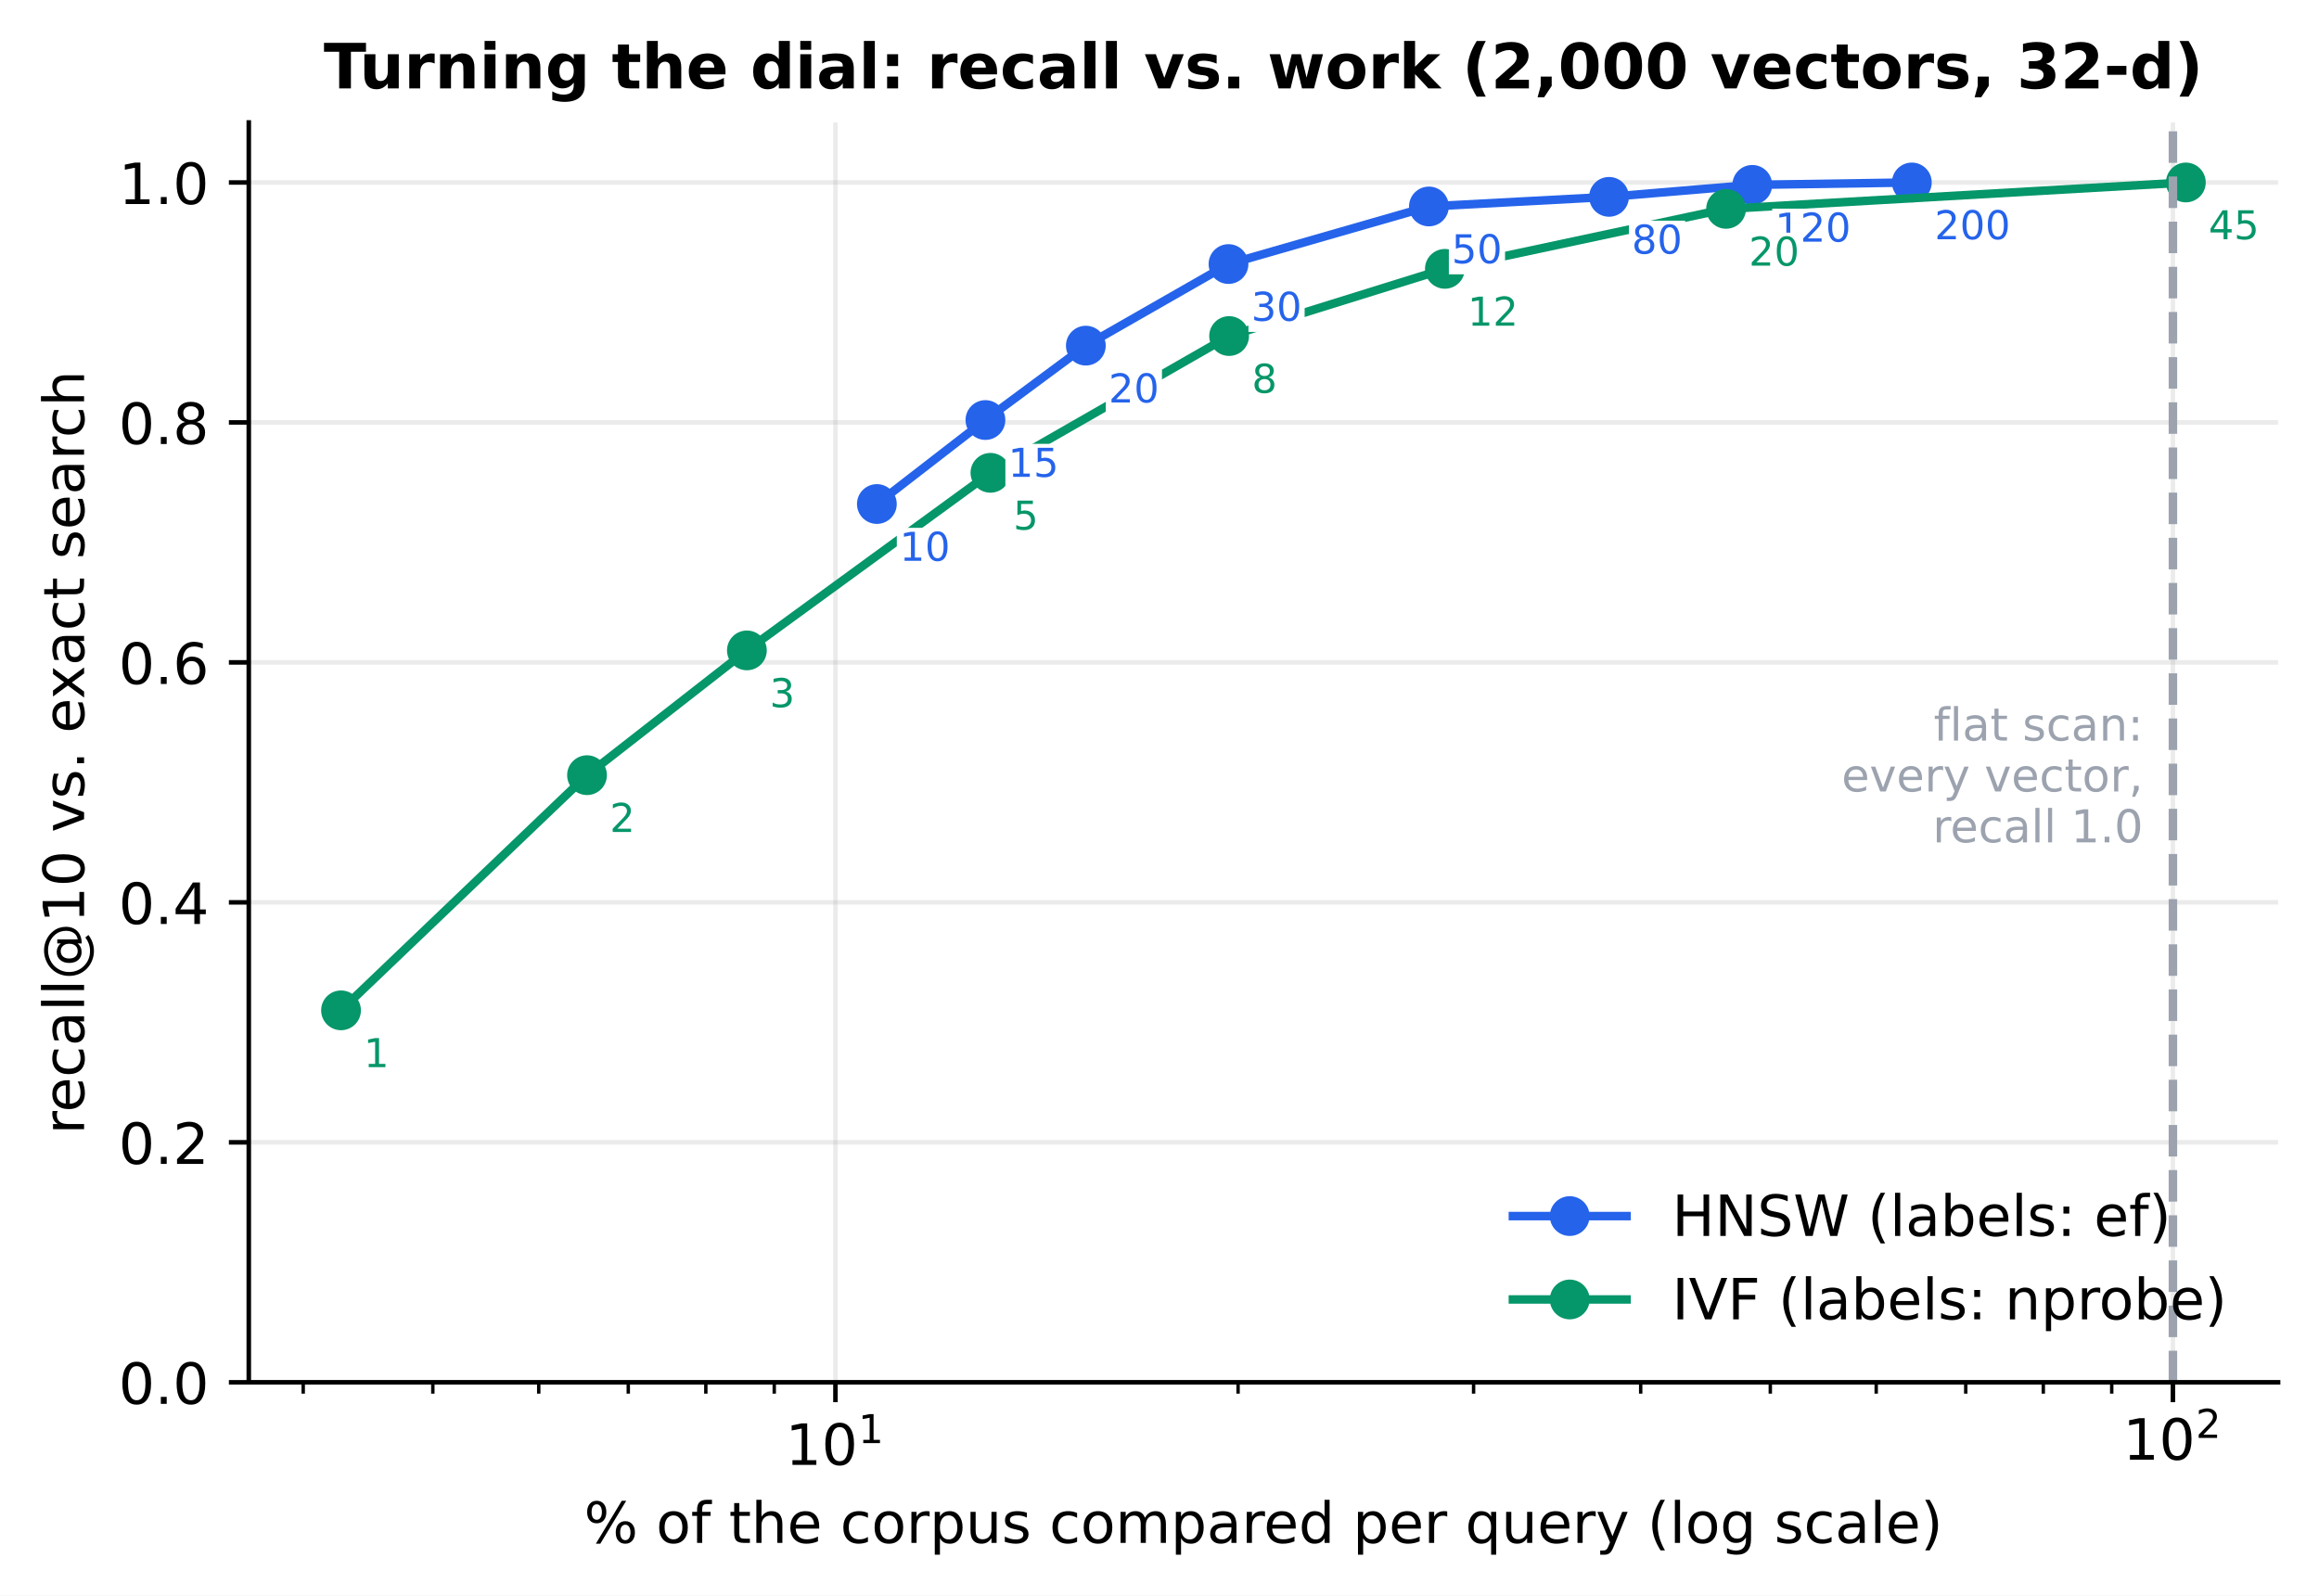
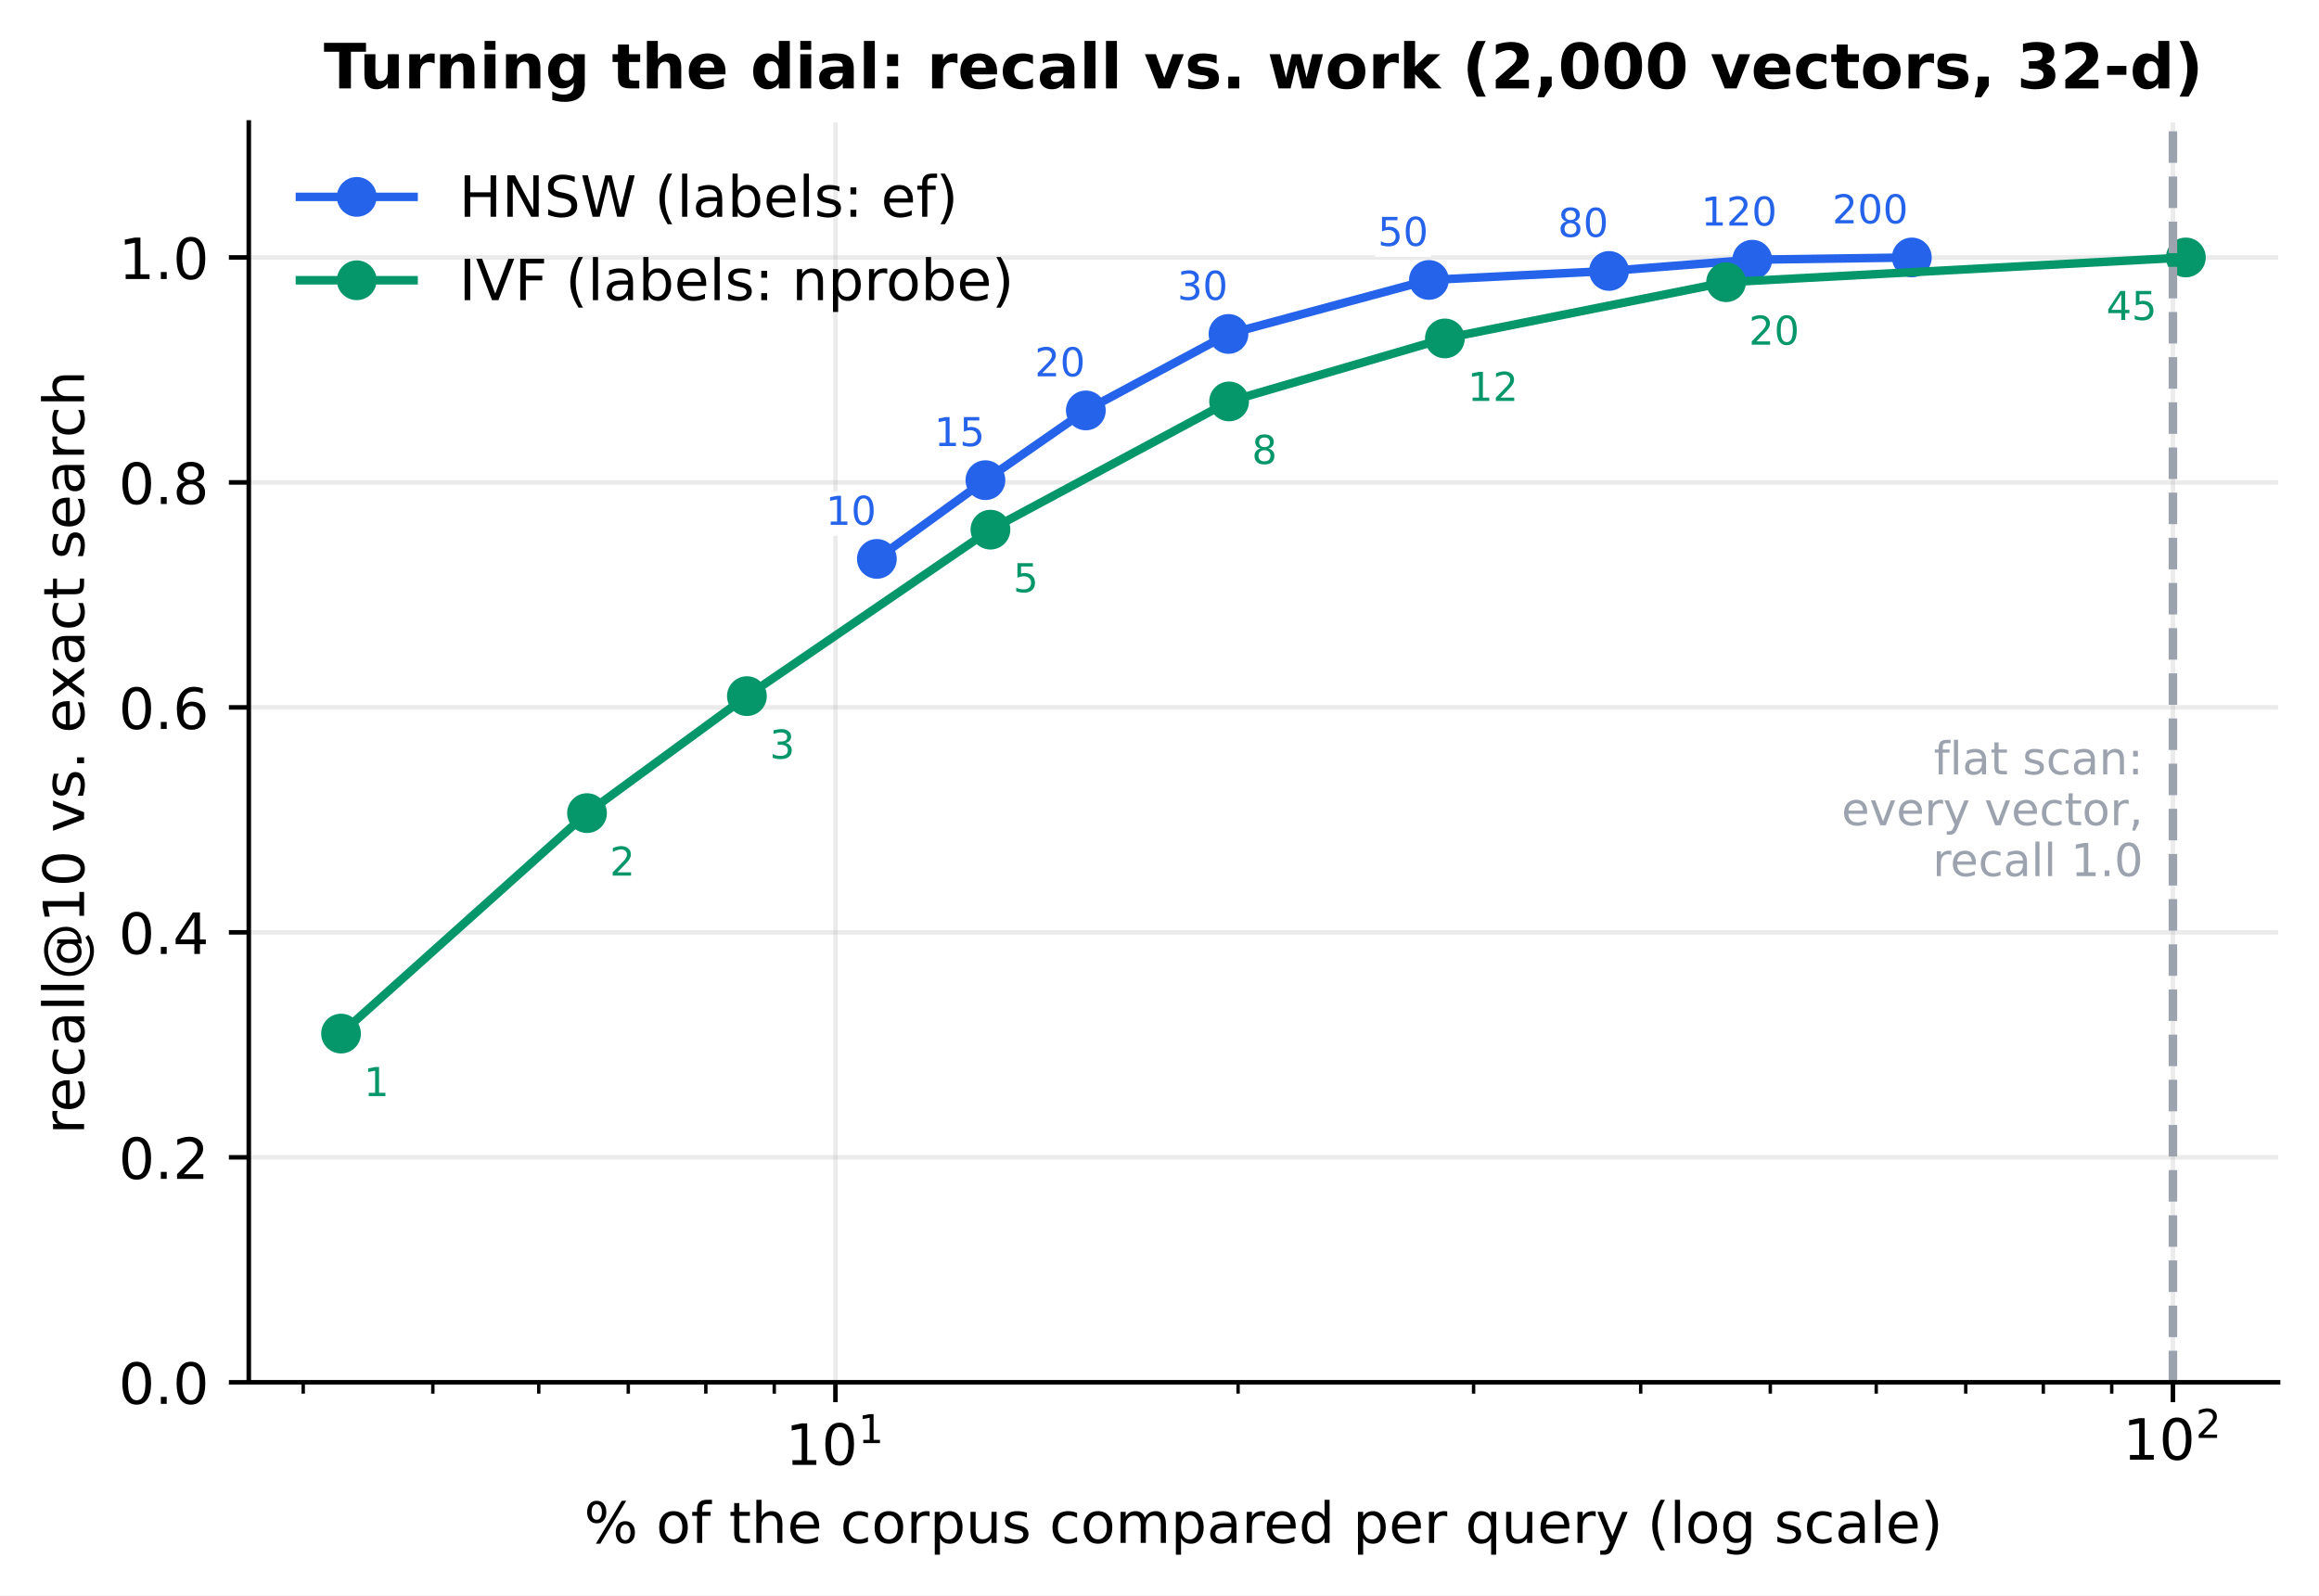
<svg xmlns="http://www.w3.org/2000/svg" xmlns:xlink="http://www.w3.org/1999/xlink" width="408.101pt" height="280.875pt" viewBox="0 0 408.101 280.875" version="1.1">
  <defs>
    <style type="text/css">*{stroke-linejoin: round; stroke-linecap: butt}</style>
  </defs>
  <g id="figure_1">
    <g id="patch_1">
      <path d="M 0 280.875  L 408.101 280.875  L 408.101 0  L 0 0  z " style="fill: #ffffff" />
    </g>
    <g id="axes_1">
      <g id="patch_2">
        <path d="M 43.781 243.318  L 400.901 243.318  L 400.901 21.558  L 43.781 21.558  z " style="fill: #ffffff" />
      </g>
      <g id="matplotlib.axis_1">
        <g id="xtick_1">
          <g id="line2d_1">
            <path d="M 147.024 243.318  L 147.024 21.558  " clip-path="url(#p274286b51f)" style="fill: none; stroke: #b0b0b0; stroke-opacity: 0.25; stroke-width: 0.8; stroke-linecap: square" />
          </g>
          <g id="line2d_2">
            <defs>
              <path id="m7cadcb0e4f" d="M 0 0  L 0 3.5  " style="stroke: #000000; stroke-width: 0.8" />
            </defs>
            <g>
              <use xlink:href="#m7cadcb0e4f" x="147.024" y="243.318" style="stroke: #000000; stroke-width: 0.8" />
            </g>
          </g>
          <g id="text_1">
            <g transform="translate(138.2241 257.9167)">
              <text>
                <tspan x="0" y="-0.064" style="font-size: 10px; font-family: 'DejaVu Sans'">1</tspan>
                <tspan x="6.362" y="-0.064" style="font-size: 10px; font-family: 'DejaVu Sans'">0</tspan>
                <tspan x="12.82" y="-3.892" style="font-size: 7px; font-family: 'DejaVu Sans'">1</tspan>
              </text>
            </g>
          </g>
        </g>
        <g id="xtick_2">
          <g id="line2d_3">
            <path d="M 382.394 243.318  L 382.394 21.558  " clip-path="url(#p274286b51f)" style="fill: none; stroke: #b0b0b0; stroke-opacity: 0.25; stroke-width: 0.8; stroke-linecap: square" />
          </g>
          <g id="line2d_4">
            <g>
              <use xlink:href="#m7cadcb0e4f" x="382.394" y="243.318" style="stroke: #000000; stroke-width: 0.8" />
            </g>
          </g>
          <g id="text_2">
            <g transform="translate(373.5941 257.9167)">
              <text>
                <tspan x="0" y="-0.977" style="font-size: 10px; font-family: 'DejaVu Sans'">1</tspan>
                <tspan x="6.362" y="-0.977" style="font-size: 10px; font-family: 'DejaVu Sans'">0</tspan>
                <tspan x="12.82" y="-4.805" style="font-size: 7px; font-family: 'DejaVu Sans'">2</tspan>
              </text>
            </g>
          </g>
        </g>
        <g id="xtick_3">
          <g id="line2d_5">
            <defs>
              <path id="m19370161b5" d="M 0 0  L 0 2  " style="stroke: #000000; stroke-width: 0.6" />
            </defs>
            <g>
              <use xlink:href="#m19370161b5" x="53.361" y="243.318" style="stroke: #000000; stroke-width: 0.6" />
            </g>
          </g>
        </g>
        <g id="xtick_4">
          <g id="line2d_6">
            <g>
              <use xlink:href="#m19370161b5" x="76.171" y="243.318" style="stroke: #000000; stroke-width: 0.6" />
            </g>
          </g>
        </g>
        <g id="xtick_5">
          <g id="line2d_7">
            <g>
              <use xlink:href="#m19370161b5" x="94.808" y="243.318" style="stroke: #000000; stroke-width: 0.6" />
            </g>
          </g>
        </g>
        <g id="xtick_6">
          <g id="line2d_8">
            <g>
              <use xlink:href="#m19370161b5" x="110.565" y="243.318" style="stroke: #000000; stroke-width: 0.6" />
            </g>
          </g>
        </g>
        <g id="xtick_7">
          <g id="line2d_9">
            <g>
              <use xlink:href="#m19370161b5" x="124.214" y="243.318" style="stroke: #000000; stroke-width: 0.6" />
            </g>
          </g>
        </g>
        <g id="xtick_8">
          <g id="line2d_10">
            <g>
              <use xlink:href="#m19370161b5" x="136.254" y="243.318" style="stroke: #000000; stroke-width: 0.6" />
            </g>
          </g>
        </g>
        <g id="xtick_9">
          <g id="line2d_11">
            <g>
              <use xlink:href="#m19370161b5" x="217.878" y="243.318" style="stroke: #000000; stroke-width: 0.6" />
            </g>
          </g>
        </g>
        <g id="xtick_10">
          <g id="line2d_12">
            <g>
              <use xlink:href="#m19370161b5" x="259.324" y="243.318" style="stroke: #000000; stroke-width: 0.6" />
            </g>
          </g>
        </g>
        <g id="xtick_11">
          <g id="line2d_13">
            <g>
              <use xlink:href="#m19370161b5" x="288.731" y="243.318" style="stroke: #000000; stroke-width: 0.6" />
            </g>
          </g>
        </g>
        <g id="xtick_12">
          <g id="line2d_14">
            <g>
              <use xlink:href="#m19370161b5" x="311.541" y="243.318" style="stroke: #000000; stroke-width: 0.6" />
            </g>
          </g>
        </g>
        <g id="xtick_13">
          <g id="line2d_15">
            <g>
              <use xlink:href="#m19370161b5" x="330.178" y="243.318" style="stroke: #000000; stroke-width: 0.6" />
            </g>
          </g>
        </g>
        <g id="xtick_14">
          <g id="line2d_16">
            <g>
              <use xlink:href="#m19370161b5" x="345.935" y="243.318" style="stroke: #000000; stroke-width: 0.6" />
            </g>
          </g>
        </g>
        <g id="xtick_15">
          <g id="line2d_17">
            <g>
              <use xlink:href="#m19370161b5" x="359.584" y="243.318" style="stroke: #000000; stroke-width: 0.6" />
            </g>
          </g>
        </g>
        <g id="xtick_16">
          <g id="line2d_18">
            <g>
              <use xlink:href="#m19370161b5" x="371.624" y="243.318" style="stroke: #000000; stroke-width: 0.6" />
            </g>
          </g>
        </g>
        <g id="text_3">
          <text style="font-size: 10px; font-family: 'DejaVu Sans', 'Bitstream Vera Sans', 'Computer Modern Sans Serif', 'Lucida Grande', 'Verdana', 'Geneva', 'Lucid', 'Arial', 'Helvetica', 'Avant Garde', sans-serif; text-anchor: middle" x="222.341" y="271.595" transform="rotate(-0 222.3413 271.5948)">% of the corpus compared per query (log scale)</text>
        </g>
      </g>
      <g id="matplotlib.axis_2">
        <g id="ytick_1">
          <g id="line2d_19">
            <path d="M 43.781 243.318  L 400.901 243.318  " clip-path="url(#p274286b51f)" style="fill: none; stroke: #b0b0b0; stroke-opacity: 0.25; stroke-width: 0.8; stroke-linecap: square" />
          </g>
          <g id="line2d_20">
            <defs>
              <path id="m868c41b290" d="M 0 0  L -3.5 0  " style="stroke: #000000; stroke-width: 0.8" />
            </defs>
            <g>
              <use xlink:href="#m868c41b290" x="43.781" y="243.318" style="stroke: #000000; stroke-width: 0.8" />
            </g>
          </g>
          <g id="text_4">
            <text style="font-size: 10px; font-family: 'DejaVu Sans', 'Bitstream Vera Sans', 'Computer Modern Sans Serif', 'Lucida Grande', 'Verdana', 'Geneva', 'Lucid', 'Arial', 'Helvetica', 'Avant Garde', sans-serif; text-anchor: end" x="36.781" y="247.118" transform="rotate(-0 36.78125 247.1175)">0.0</text>
          </g>
        </g>
        <g id="ytick_2">
          <g id="line2d_21">
-             <path d="M 43.781 201.078  L 400.901 201.078  " clip-path="url(#p274286b51f)" style="fill: none; stroke: #b0b0b0; stroke-opacity: 0.25; stroke-width: 0.8; stroke-linecap: square" />
+             <path d="M 43.781 203.718  L 400.901 203.718  " clip-path="url(#p274286b51f)" style="fill: none; stroke: #b0b0b0; stroke-opacity: 0.25; stroke-width: 0.8; stroke-linecap: square" />
          </g>
          <g id="line2d_22">
            <g>
-               <use xlink:href="#m868c41b290" x="43.781" y="201.078" style="stroke: #000000; stroke-width: 0.8" />
+               <use xlink:href="#m868c41b290" x="43.781" y="203.718" style="stroke: #000000; stroke-width: 0.8" />
            </g>
          </g>
          <g id="text_5">
-             <text style="font-size: 10px; font-family: 'DejaVu Sans', 'Bitstream Vera Sans', 'Computer Modern Sans Serif', 'Lucida Grande', 'Verdana', 'Geneva', 'Lucid', 'Arial', 'Helvetica', 'Avant Garde', sans-serif; text-anchor: end" x="36.781" y="204.877" transform="rotate(-0 36.78125 204.8775)">0.2</text>
+             <text style="font-size: 10px; font-family: 'DejaVu Sans', 'Bitstream Vera Sans', 'Computer Modern Sans Serif', 'Lucida Grande', 'Verdana', 'Geneva', 'Lucid', 'Arial', 'Helvetica', 'Avant Garde', sans-serif; text-anchor: end" x="36.781" y="207.518" transform="rotate(-0 36.78125 207.5175)">0.2</text>
          </g>
        </g>
        <g id="ytick_3">
          <g id="line2d_23">
-             <path d="M 43.781 158.838  L 400.901 158.838  " clip-path="url(#p274286b51f)" style="fill: none; stroke: #b0b0b0; stroke-opacity: 0.25; stroke-width: 0.8; stroke-linecap: square" />
+             <path d="M 43.781 164.118  L 400.901 164.118  " clip-path="url(#p274286b51f)" style="fill: none; stroke: #b0b0b0; stroke-opacity: 0.25; stroke-width: 0.8; stroke-linecap: square" />
          </g>
          <g id="line2d_24">
            <g>
-               <use xlink:href="#m868c41b290" x="43.781" y="158.838" style="stroke: #000000; stroke-width: 0.8" />
+               <use xlink:href="#m868c41b290" x="43.781" y="164.118" style="stroke: #000000; stroke-width: 0.8" />
            </g>
          </g>
          <g id="text_6">
-             <text style="font-size: 10px; font-family: 'DejaVu Sans', 'Bitstream Vera Sans', 'Computer Modern Sans Serif', 'Lucida Grande', 'Verdana', 'Geneva', 'Lucid', 'Arial', 'Helvetica', 'Avant Garde', sans-serif; text-anchor: end" x="36.781" y="162.637" transform="rotate(-0 36.78125 162.6375)">0.4</text>
+             <text style="font-size: 10px; font-family: 'DejaVu Sans', 'Bitstream Vera Sans', 'Computer Modern Sans Serif', 'Lucida Grande', 'Verdana', 'Geneva', 'Lucid', 'Arial', 'Helvetica', 'Avant Garde', sans-serif; text-anchor: end" x="36.781" y="167.917" transform="rotate(-0 36.78125 167.9175)">0.4</text>
          </g>
        </g>
        <g id="ytick_4">
          <g id="line2d_25">
-             <path d="M 43.781 116.598  L 400.901 116.598  " clip-path="url(#p274286b51f)" style="fill: none; stroke: #b0b0b0; stroke-opacity: 0.25; stroke-width: 0.8; stroke-linecap: square" />
+             <path d="M 43.781 124.518  L 400.901 124.518  " clip-path="url(#p274286b51f)" style="fill: none; stroke: #b0b0b0; stroke-opacity: 0.25; stroke-width: 0.8; stroke-linecap: square" />
          </g>
          <g id="line2d_26">
            <g>
-               <use xlink:href="#m868c41b290" x="43.781" y="116.598" style="stroke: #000000; stroke-width: 0.8" />
+               <use xlink:href="#m868c41b290" x="43.781" y="124.518" style="stroke: #000000; stroke-width: 0.8" />
            </g>
          </g>
          <g id="text_7">
-             <text style="font-size: 10px; font-family: 'DejaVu Sans', 'Bitstream Vera Sans', 'Computer Modern Sans Serif', 'Lucida Grande', 'Verdana', 'Geneva', 'Lucid', 'Arial', 'Helvetica', 'Avant Garde', sans-serif; text-anchor: end" x="36.781" y="120.397" transform="rotate(-0 36.78125 120.3975)">0.6</text>
+             <text style="font-size: 10px; font-family: 'DejaVu Sans', 'Bitstream Vera Sans', 'Computer Modern Sans Serif', 'Lucida Grande', 'Verdana', 'Geneva', 'Lucid', 'Arial', 'Helvetica', 'Avant Garde', sans-serif; text-anchor: end" x="36.781" y="128.317" transform="rotate(-0 36.78125 128.3175)">0.6</text>
          </g>
        </g>
        <g id="ytick_5">
          <g id="line2d_27">
-             <path d="M 43.781 74.358  L 400.901 74.358  " clip-path="url(#p274286b51f)" style="fill: none; stroke: #b0b0b0; stroke-opacity: 0.25; stroke-width: 0.8; stroke-linecap: square" />
+             <path d="M 43.781 84.918  L 400.901 84.918  " clip-path="url(#p274286b51f)" style="fill: none; stroke: #b0b0b0; stroke-opacity: 0.25; stroke-width: 0.8; stroke-linecap: square" />
          </g>
          <g id="line2d_28">
            <g>
-               <use xlink:href="#m868c41b290" x="43.781" y="74.358" style="stroke: #000000; stroke-width: 0.8" />
+               <use xlink:href="#m868c41b290" x="43.781" y="84.918" style="stroke: #000000; stroke-width: 0.8" />
            </g>
          </g>
          <g id="text_8">
-             <text style="font-size: 10px; font-family: 'DejaVu Sans', 'Bitstream Vera Sans', 'Computer Modern Sans Serif', 'Lucida Grande', 'Verdana', 'Geneva', 'Lucid', 'Arial', 'Helvetica', 'Avant Garde', sans-serif; text-anchor: end" x="36.781" y="78.157" transform="rotate(-0 36.78125 78.1575)">0.8</text>
+             <text style="font-size: 10px; font-family: 'DejaVu Sans', 'Bitstream Vera Sans', 'Computer Modern Sans Serif', 'Lucida Grande', 'Verdana', 'Geneva', 'Lucid', 'Arial', 'Helvetica', 'Avant Garde', sans-serif; text-anchor: end" x="36.781" y="88.718" transform="rotate(-0 36.78125 88.7175)">0.8</text>
          </g>
        </g>
        <g id="ytick_6">
          <g id="line2d_29">
-             <path d="M 43.781 32.118  L 400.901 32.118  " clip-path="url(#p274286b51f)" style="fill: none; stroke: #b0b0b0; stroke-opacity: 0.25; stroke-width: 0.8; stroke-linecap: square" />
+             <path d="M 43.781 45.318  L 400.901 45.318  " clip-path="url(#p274286b51f)" style="fill: none; stroke: #b0b0b0; stroke-opacity: 0.25; stroke-width: 0.8; stroke-linecap: square" />
          </g>
          <g id="line2d_30">
            <g>
-               <use xlink:href="#m868c41b290" x="43.781" y="32.118" style="stroke: #000000; stroke-width: 0.8" />
+               <use xlink:href="#m868c41b290" x="43.781" y="45.318" style="stroke: #000000; stroke-width: 0.8" />
            </g>
          </g>
          <g id="text_9">
-             <text style="font-size: 10px; font-family: 'DejaVu Sans', 'Bitstream Vera Sans', 'Computer Modern Sans Serif', 'Lucida Grande', 'Verdana', 'Geneva', 'Lucid', 'Arial', 'Helvetica', 'Avant Garde', sans-serif; text-anchor: end" x="36.781" y="35.917" transform="rotate(-0 36.78125 35.9175)">1.0</text>
+             <text style="font-size: 10px; font-family: 'DejaVu Sans', 'Bitstream Vera Sans', 'Computer Modern Sans Serif', 'Lucida Grande', 'Verdana', 'Geneva', 'Lucid', 'Arial', 'Helvetica', 'Avant Garde', sans-serif; text-anchor: end" x="36.781" y="49.117" transform="rotate(-0 36.78125 49.1175)">1.0</text>
          </g>
        </g>
        <g id="text_10">
          <text style="font-size: 10px; font-family: 'DejaVu Sans', 'Bitstream Vera Sans', 'Computer Modern Sans Serif', 'Lucida Grande', 'Verdana', 'Geneva', 'Lucid', 'Arial', 'Helvetica', 'Avant Garde', sans-serif; text-anchor: middle" x="14.798" y="132.438" transform="rotate(-90 14.79844 132.4383)">recall@10 vs. exact search</text>
        </g>
      </g>
      <g id="line2d_31">
-         <path d="M 154.312 88.72  L 173.417 73.936  L 191.088 60.841  L 216.192 46.48  L 251.462 36.342  L 283.159 34.653  L 308.368 32.541  L 336.447 32.118  " clip-path="url(#p274286b51f)" style="fill: none; stroke: #2563eb; stroke-width: 1.5; stroke-linecap: square" />
+         <path d="M 154.312 98.382  L 173.417 84.522  L 191.088 72.246  L 216.192 58.782  L 251.462 49.278  L 283.159 47.694  L 308.368 45.714  L 336.447 45.318  " clip-path="url(#p274286b51f)" style="fill: none; stroke: #2563eb; stroke-width: 1.5; stroke-linecap: square" />
        <defs>
          <path id="me650e6d1f9" d="M 0 3  C 0.796 3 1.559 2.684 2.121 2.121  C 2.684 1.559 3 0.796 3 0  C 3 -0.796 2.684 -1.559 2.121 -2.121  C 1.559 -2.684 0.796 -3 0 -3  C -0.796 -3 -1.559 -2.684 -2.121 -2.121  C -2.684 -1.559 -3 -0.796 -3 0  C -3 0.796 -2.684 1.559 -2.121 2.121  C -1.559 2.684 -0.796 3 0 3  z " style="stroke: #2563eb" />
        </defs>
        <g clip-path="url(#p274286b51f)">
-           <use xlink:href="#me650e6d1f9" x="154.312" y="88.72" style="fill: #2563eb; stroke: #2563eb" />
-           <use xlink:href="#me650e6d1f9" x="173.417" y="73.936" style="fill: #2563eb; stroke: #2563eb" />
-           <use xlink:href="#me650e6d1f9" x="191.088" y="60.841" style="fill: #2563eb; stroke: #2563eb" />
-           <use xlink:href="#me650e6d1f9" x="216.192" y="46.48" style="fill: #2563eb; stroke: #2563eb" />
-           <use xlink:href="#me650e6d1f9" x="251.462" y="36.342" style="fill: #2563eb; stroke: #2563eb" />
-           <use xlink:href="#me650e6d1f9" x="283.159" y="34.653" style="fill: #2563eb; stroke: #2563eb" />
-           <use xlink:href="#me650e6d1f9" x="308.368" y="32.541" style="fill: #2563eb; stroke: #2563eb" />
-           <use xlink:href="#me650e6d1f9" x="336.447" y="32.118" style="fill: #2563eb; stroke: #2563eb" />
+           <use xlink:href="#me650e6d1f9" x="154.312" y="98.382" style="fill: #2563eb; stroke: #2563eb" />
+           <use xlink:href="#me650e6d1f9" x="173.417" y="84.522" style="fill: #2563eb; stroke: #2563eb" />
+           <use xlink:href="#me650e6d1f9" x="191.088" y="72.246" style="fill: #2563eb; stroke: #2563eb" />
+           <use xlink:href="#me650e6d1f9" x="216.192" y="58.782" style="fill: #2563eb; stroke: #2563eb" />
+           <use xlink:href="#me650e6d1f9" x="251.462" y="49.278" style="fill: #2563eb; stroke: #2563eb" />
+           <use xlink:href="#me650e6d1f9" x="283.159" y="47.694" style="fill: #2563eb; stroke: #2563eb" />
+           <use xlink:href="#me650e6d1f9" x="308.368" y="45.714" style="fill: #2563eb; stroke: #2563eb" />
+           <use xlink:href="#me650e6d1f9" x="336.447" y="45.318" style="fill: #2563eb; stroke: #2563eb" />
        </g>
      </g>
      <g id="line2d_32">
-         <path d="M 60.014 177.846  L 103.304 136.451  L 131.44 114.486  L 174.298 83.229  L 216.301 59.152  L 254.274 47.325  L 303.759 36.765  L 384.669 32.118  " clip-path="url(#p274286b51f)" style="fill: none; stroke: #059669; stroke-width: 1.5; stroke-linecap: square" />
+         <path d="M 60.014 181.938  L 103.304 143.13  L 131.44 122.538  L 174.298 93.234  L 216.301 70.662  L 254.274 59.574  L 303.759 49.674  L 384.669 45.318  " clip-path="url(#p274286b51f)" style="fill: none; stroke: #059669; stroke-width: 1.5; stroke-linecap: square" />
        <defs>
          <path id="m51e4bb15ea" d="M 0 3  C 0.796 3 1.559 2.684 2.121 2.121  C 2.684 1.559 3 0.796 3 0  C 3 -0.796 2.684 -1.559 2.121 -2.121  C 1.559 -2.684 0.796 -3 0 -3  C -0.796 -3 -1.559 -2.684 -2.121 -2.121  C -2.684 -1.559 -3 -0.796 -3 0  C -3 0.796 -2.684 1.559 -2.121 2.121  C -1.559 2.684 -0.796 3 0 3  z " style="stroke: #059669" />
        </defs>
        <g clip-path="url(#p274286b51f)">
-           <use xlink:href="#m51e4bb15ea" x="60.014" y="177.846" style="fill: #059669; stroke: #059669" />
-           <use xlink:href="#m51e4bb15ea" x="103.304" y="136.451" style="fill: #059669; stroke: #059669" />
-           <use xlink:href="#m51e4bb15ea" x="131.44" y="114.486" style="fill: #059669; stroke: #059669" />
-           <use xlink:href="#m51e4bb15ea" x="174.298" y="83.229" style="fill: #059669; stroke: #059669" />
-           <use xlink:href="#m51e4bb15ea" x="216.301" y="59.152" style="fill: #059669; stroke: #059669" />
-           <use xlink:href="#m51e4bb15ea" x="254.274" y="47.325" style="fill: #059669; stroke: #059669" />
-           <use xlink:href="#m51e4bb15ea" x="303.759" y="36.765" style="fill: #059669; stroke: #059669" />
-           <use xlink:href="#m51e4bb15ea" x="384.669" y="32.118" style="fill: #059669; stroke: #059669" />
+           <use xlink:href="#m51e4bb15ea" x="60.014" y="181.938" style="fill: #059669; stroke: #059669" />
+           <use xlink:href="#m51e4bb15ea" x="103.304" y="143.13" style="fill: #059669; stroke: #059669" />
+           <use xlink:href="#m51e4bb15ea" x="131.44" y="122.538" style="fill: #059669; stroke: #059669" />
+           <use xlink:href="#m51e4bb15ea" x="174.298" y="93.234" style="fill: #059669; stroke: #059669" />
+           <use xlink:href="#m51e4bb15ea" x="216.301" y="70.662" style="fill: #059669; stroke: #059669" />
+           <use xlink:href="#m51e4bb15ea" x="254.274" y="59.574" style="fill: #059669; stroke: #059669" />
+           <use xlink:href="#m51e4bb15ea" x="303.759" y="49.674" style="fill: #059669; stroke: #059669" />
+           <use xlink:href="#m51e4bb15ea" x="384.669" y="45.318" style="fill: #059669; stroke: #059669" />
        </g>
      </g>
      <g id="line2d_33">
        <path d="M 382.394 243.318  L 382.394 21.558  " clip-path="url(#p274286b51f)" style="fill: none; stroke-dasharray: 5.55,2.4; stroke-dashoffset: 0; stroke: #9ca3af; stroke-width: 1.5" />
      </g>
      <g id="patch_3">
        <path d="M 43.781 243.318  L 43.781 21.558  " style="fill: none; stroke: #000000; stroke-width: 0.8; stroke-linejoin: miter; stroke-linecap: square" />
      </g>
      <g id="patch_4">
        <path d="M 43.781 243.318  L 400.901 243.318  " style="fill: none; stroke: #000000; stroke-width: 0.8; stroke-linejoin: miter; stroke-linecap: square" />
      </g>
      <g id="text_11">
        <g id="patch_5">
-           <path d="M 157.822 100.666  L 167.71 100.666  L 167.71 92.911  L 157.822 92.911  z " style="fill: #ffffff" />
-         </g>
-         <text style="font-size: 7px; font-family: 'DejaVu Sans', 'Bitstream Vera Sans', 'Computer Modern Sans Serif', 'Lucida Grande', 'Verdana', 'Geneva', 'Lucid', 'Arial', 'Helvetica', 'Avant Garde', sans-serif; text-anchor: start; fill: #2563eb" x="158.312" y="98.72" transform="rotate(-0 158.3121 98.71988)">10</text>
+           <path d="M 144.822 94.328  L 154.71 94.328  L 154.71 86.573  L 144.822 86.573  z " style="fill: #ffffff" />
+         </g>
+         <text style="font-size: 7px; font-family: 'DejaVu Sans', 'Bitstream Vera Sans', 'Computer Modern Sans Serif', 'Lucida Grande', 'Verdana', 'Geneva', 'Lucid', 'Arial', 'Helvetica', 'Avant Garde', sans-serif; text-anchor: start; fill: #2563eb" x="145.312" y="92.382" transform="rotate(-0 145.3121 92.38228)">10</text>
      </g>
      <g id="text_12">
        <g id="patch_6">
-           <path d="M 176.927 85.882  L 186.815 85.882  L 186.815 78.127  L 176.927 78.127  z " style="fill: #ffffff" />
-         </g>
-         <text style="font-size: 7px; font-family: 'DejaVu Sans', 'Bitstream Vera Sans', 'Computer Modern Sans Serif', 'Lucida Grande', 'Verdana', 'Geneva', 'Lucid', 'Arial', 'Helvetica', 'Avant Garde', sans-serif; text-anchor: start; fill: #2563eb" x="177.417" y="83.936" transform="rotate(-0 177.4175 83.93588)">15</text>
+           <path d="M 163.927 80.468  L 173.815 80.468  L 173.815 72.713  L 163.927 72.713  z " style="fill: #ffffff" />
+         </g>
+         <text style="font-size: 7px; font-family: 'DejaVu Sans', 'Bitstream Vera Sans', 'Computer Modern Sans Serif', 'Lucida Grande', 'Verdana', 'Geneva', 'Lucid', 'Arial', 'Helvetica', 'Avant Garde', sans-serif; text-anchor: start; fill: #2563eb" x="164.417" y="78.522" transform="rotate(-0 164.4175 78.52228)">15</text>
      </g>
      <g id="text_13">
        <g id="patch_7">
-           <path d="M 194.598 72.787  L 204.485 72.787  L 204.485 65.033  L 194.598 65.033  z " style="fill: #ffffff" />
-         </g>
-         <text style="font-size: 7px; font-family: 'DejaVu Sans', 'Bitstream Vera Sans', 'Computer Modern Sans Serif', 'Lucida Grande', 'Verdana', 'Geneva', 'Lucid', 'Arial', 'Helvetica', 'Avant Garde', sans-serif; text-anchor: start; fill: #2563eb" x="195.088" y="70.841" transform="rotate(-0 195.0878 70.84148)">20</text>
+           <path d="M 181.598 68.192  L 191.485 68.192  L 191.485 60.437  L 181.598 60.437  z " style="fill: #ffffff" />
+         </g>
+         <text style="font-size: 7px; font-family: 'DejaVu Sans', 'Bitstream Vera Sans', 'Computer Modern Sans Serif', 'Lucida Grande', 'Verdana', 'Geneva', 'Lucid', 'Arial', 'Helvetica', 'Avant Garde', sans-serif; text-anchor: start; fill: #2563eb" x="182.088" y="66.246" transform="rotate(-0 182.0878 66.24628)">20</text>
      </g>
      <g id="text_14">
        <g id="patch_8">
-           <path d="M 219.702 58.426  L 229.59 58.426  L 229.59 50.671  L 219.702 50.671  z " style="fill: #ffffff" />
-         </g>
-         <text style="font-size: 7px; font-family: 'DejaVu Sans', 'Bitstream Vera Sans', 'Computer Modern Sans Serif', 'Lucida Grande', 'Verdana', 'Geneva', 'Lucid', 'Arial', 'Helvetica', 'Avant Garde', sans-serif; text-anchor: start; fill: #2563eb" x="220.192" y="56.48" transform="rotate(-0 220.1924 56.47988)">30</text>
+           <path d="M 206.702 54.728  L 216.59 54.728  L 216.59 46.973  L 206.702 46.973  z " style="fill: #ffffff" />
+         </g>
+         <text style="font-size: 7px; font-family: 'DejaVu Sans', 'Bitstream Vera Sans', 'Computer Modern Sans Serif', 'Lucida Grande', 'Verdana', 'Geneva', 'Lucid', 'Arial', 'Helvetica', 'Avant Garde', sans-serif; text-anchor: start; fill: #2563eb" x="207.192" y="52.782" transform="rotate(-0 207.1924 52.78228)">30</text>
      </g>
      <g id="text_15">
        <g id="patch_9">
-           <path d="M 254.972 48.288  L 264.859 48.288  L 264.859 40.533  L 254.972 40.533  z " style="fill: #ffffff" />
-         </g>
-         <text style="font-size: 7px; font-family: 'DejaVu Sans', 'Bitstream Vera Sans', 'Computer Modern Sans Serif', 'Lucida Grande', 'Verdana', 'Geneva', 'Lucid', 'Arial', 'Helvetica', 'Avant Garde', sans-serif; text-anchor: start; fill: #2563eb" x="255.462" y="46.342" transform="rotate(-0 255.4617 46.34228)">50</text>
+           <path d="M 241.972 45.224  L 251.859 45.224  L 251.859 37.469  L 241.972 37.469  z " style="fill: #ffffff" />
+         </g>
+         <text style="font-size: 7px; font-family: 'DejaVu Sans', 'Bitstream Vera Sans', 'Computer Modern Sans Serif', 'Lucida Grande', 'Verdana', 'Geneva', 'Lucid', 'Arial', 'Helvetica', 'Avant Garde', sans-serif; text-anchor: start; fill: #2563eb" x="242.462" y="43.278" transform="rotate(-0 242.4617 43.27828)">50</text>
      </g>
      <g id="text_16">
        <g id="patch_10">
-           <path d="M 286.669 46.598  L 296.557 46.598  L 296.557 38.844  L 286.669 38.844  z " style="fill: #ffffff" />
-         </g>
-         <text style="font-size: 7px; font-family: 'DejaVu Sans', 'Bitstream Vera Sans', 'Computer Modern Sans Serif', 'Lucida Grande', 'Verdana', 'Geneva', 'Lucid', 'Arial', 'Helvetica', 'Avant Garde', sans-serif; text-anchor: start; fill: #2563eb" x="287.159" y="44.653" transform="rotate(-0 287.159 44.65268)">80</text>
+           <path d="M 273.669 43.64  L 283.557 43.64  L 283.557 35.885  L 273.669 35.885  z " style="fill: #ffffff" />
+         </g>
+         <text style="font-size: 7px; font-family: 'DejaVu Sans', 'Bitstream Vera Sans', 'Computer Modern Sans Serif', 'Lucida Grande', 'Verdana', 'Geneva', 'Lucid', 'Arial', 'Helvetica', 'Avant Garde', sans-serif; text-anchor: start; fill: #2563eb" x="274.159" y="41.694" transform="rotate(-0 274.159 41.69428)">80</text>
      </g>
      <g id="text_17">
        <g id="patch_11">
-           <path d="M 311.878 44.486  L 326.219 44.486  L 326.219 36.732  L 311.878 36.732  z " style="fill: #ffffff" />
-         </g>
-         <text style="font-size: 7px; font-family: 'DejaVu Sans', 'Bitstream Vera Sans', 'Computer Modern Sans Serif', 'Lucida Grande', 'Verdana', 'Geneva', 'Lucid', 'Arial', 'Helvetica', 'Avant Garde', sans-serif; text-anchor: start; fill: #2563eb" x="312.368" y="42.541" transform="rotate(-0 312.3681 42.54068)">120</text>
+           <path d="M 298.878 41.66  L 313.219 41.66  L 313.219 33.905  L 298.878 33.905  z " style="fill: #ffffff" />
+         </g>
+         <text style="font-size: 7px; font-family: 'DejaVu Sans', 'Bitstream Vera Sans', 'Computer Modern Sans Serif', 'Lucida Grande', 'Verdana', 'Geneva', 'Lucid', 'Arial', 'Helvetica', 'Avant Garde', sans-serif; text-anchor: start; fill: #2563eb" x="299.368" y="39.714" transform="rotate(-0 299.3681 39.71428)">120</text>
      </g>
      <g id="text_18">
        <g id="patch_12">
-           <path d="M 339.957 44.064  L 354.298 44.064  L 354.298 36.309  L 339.957 36.309  z " style="fill: #ffffff" />
-         </g>
-         <text style="font-size: 7px; font-family: 'DejaVu Sans', 'Bitstream Vera Sans', 'Computer Modern Sans Serif', 'Lucida Grande', 'Verdana', 'Geneva', 'Lucid', 'Arial', 'Helvetica', 'Avant Garde', sans-serif; text-anchor: start; fill: #2563eb" x="340.447" y="42.118" transform="rotate(-0 340.4467 42.11828)">200</text>
+           <path d="M 321.957 41.264  L 336.298 41.264  L 336.298 33.509  L 321.957 33.509  z " style="fill: #ffffff" />
+         </g>
+         <text style="font-size: 7px; font-family: 'DejaVu Sans', 'Bitstream Vera Sans', 'Computer Modern Sans Serif', 'Lucida Grande', 'Verdana', 'Geneva', 'Lucid', 'Arial', 'Helvetica', 'Avant Garde', sans-serif; text-anchor: start; fill: #2563eb" x="322.447" y="39.318" transform="rotate(-0 322.4467 39.31828)">200</text>
      </g>
      <g id="text_19">
        <g id="patch_13">
-           <path d="M 63.524 189.792  L 68.958 189.792  L 68.958 182.037  L 63.524 182.037  z " style="fill: #ffffff" />
-         </g>
-         <text style="font-size: 7px; font-family: 'DejaVu Sans', 'Bitstream Vera Sans', 'Computer Modern Sans Serif', 'Lucida Grande', 'Verdana', 'Geneva', 'Lucid', 'Arial', 'Helvetica', 'Avant Garde', sans-serif; text-anchor: start; fill: #059669" x="64.014" y="187.846" transform="rotate(-0 64.01398 187.8463)">1</text>
+           <path d="M 63.524 194.884  L 68.958 194.884  L 68.958 187.129  L 63.524 187.129  z " style="fill: #ffffff" />
+         </g>
+         <text style="font-size: 7px; font-family: 'DejaVu Sans', 'Bitstream Vera Sans', 'Computer Modern Sans Serif', 'Lucida Grande', 'Verdana', 'Geneva', 'Lucid', 'Arial', 'Helvetica', 'Avant Garde', sans-serif; text-anchor: start; fill: #059669" x="64.014" y="192.938" transform="rotate(-0 64.01398 192.9383)">1</text>
      </g>
      <g id="text_20">
        <g id="patch_14">
-           <path d="M 106.814 148.397  L 112.247 148.397  L 112.247 140.642  L 106.814 140.642  z " style="fill: #ffffff" />
-         </g>
-         <text style="font-size: 7px; font-family: 'DejaVu Sans', 'Bitstream Vera Sans', 'Computer Modern Sans Serif', 'Lucida Grande', 'Verdana', 'Geneva', 'Lucid', 'Arial', 'Helvetica', 'Avant Garde', sans-serif; text-anchor: start; fill: #059669" x="107.304" y="146.451" transform="rotate(-0 107.3036 146.4511)">2</text>
+           <path d="M 106.814 156.076  L 112.247 156.076  L 112.247 148.321  L 106.814 148.321  z " style="fill: #ffffff" />
+         </g>
+         <text style="font-size: 7px; font-family: 'DejaVu Sans', 'Bitstream Vera Sans', 'Computer Modern Sans Serif', 'Lucida Grande', 'Verdana', 'Geneva', 'Lucid', 'Arial', 'Helvetica', 'Avant Garde', sans-serif; text-anchor: start; fill: #059669" x="107.304" y="154.13" transform="rotate(-0 107.3036 154.1303)">2</text>
      </g>
      <g id="text_21">
        <g id="patch_15">
-           <path d="M 134.95 126.432  L 140.384 126.432  L 140.384 118.677  L 134.95 118.677  z " style="fill: #ffffff" />
-         </g>
-         <text style="font-size: 7px; font-family: 'DejaVu Sans', 'Bitstream Vera Sans', 'Computer Modern Sans Serif', 'Lucida Grande', 'Verdana', 'Geneva', 'Lucid', 'Arial', 'Helvetica', 'Avant Garde', sans-serif; text-anchor: start; fill: #059669" x="135.44" y="124.486" transform="rotate(-0 135.4405 124.4863)">3</text>
+           <path d="M 134.95 135.484  L 140.384 135.484  L 140.384 127.729  L 134.95 127.729  z " style="fill: #ffffff" />
+         </g>
+         <text style="font-size: 7px; font-family: 'DejaVu Sans', 'Bitstream Vera Sans', 'Computer Modern Sans Serif', 'Lucida Grande', 'Verdana', 'Geneva', 'Lucid', 'Arial', 'Helvetica', 'Avant Garde', sans-serif; text-anchor: start; fill: #059669" x="135.44" y="133.538" transform="rotate(-0 135.4405 133.5383)">3</text>
      </g>
      <g id="text_22">
        <g id="patch_16">
-           <path d="M 177.808 95.174  L 183.242 95.174  L 183.242 87.42  L 177.808 87.42  z " style="fill: #ffffff" />
-         </g>
-         <text style="font-size: 7px; font-family: 'DejaVu Sans', 'Bitstream Vera Sans', 'Computer Modern Sans Serif', 'Lucida Grande', 'Verdana', 'Geneva', 'Lucid', 'Arial', 'Helvetica', 'Avant Garde', sans-serif; text-anchor: start; fill: #059669" x="178.298" y="93.229" transform="rotate(-0 178.298 93.22868)">5</text>
+           <path d="M 177.808 106.18  L 183.242 106.18  L 183.242 98.425  L 177.808 98.425  z " style="fill: #ffffff" />
+         </g>
+         <text style="font-size: 7px; font-family: 'DejaVu Sans', 'Bitstream Vera Sans', 'Computer Modern Sans Serif', 'Lucida Grande', 'Verdana', 'Geneva', 'Lucid', 'Arial', 'Helvetica', 'Avant Garde', sans-serif; text-anchor: start; fill: #059669" x="178.298" y="104.234" transform="rotate(-0 178.298 104.2343)">5</text>
      </g>
      <g id="text_23">
        <g id="patch_17">
-           <path d="M 219.811 71.098  L 225.245 71.098  L 225.245 63.343  L 219.811 63.343  z " style="fill: #ffffff" />
-         </g>
-         <text style="font-size: 7px; font-family: 'DejaVu Sans', 'Bitstream Vera Sans', 'Computer Modern Sans Serif', 'Lucida Grande', 'Verdana', 'Geneva', 'Lucid', 'Arial', 'Helvetica', 'Avant Garde', sans-serif; text-anchor: start; fill: #059669" x="220.301" y="69.152" transform="rotate(-0 220.3015 69.15188)">8</text>
+           <path d="M 219.811 83.608  L 225.245 83.608  L 225.245 75.853  L 219.811 75.853  z " style="fill: #ffffff" />
+         </g>
+         <text style="font-size: 7px; font-family: 'DejaVu Sans', 'Bitstream Vera Sans', 'Computer Modern Sans Serif', 'Lucida Grande', 'Verdana', 'Geneva', 'Lucid', 'Arial', 'Helvetica', 'Avant Garde', sans-serif; text-anchor: start; fill: #059669" x="220.301" y="81.662" transform="rotate(-0 220.3015 81.66228)">8</text>
      </g>
      <g id="text_24">
        <g id="patch_18">
-           <path d="M 257.784 59.27  L 267.672 59.27  L 267.672 51.516  L 257.784 51.516  z " style="fill: #ffffff" />
-         </g>
-         <text style="font-size: 7px; font-family: 'DejaVu Sans', 'Bitstream Vera Sans', 'Computer Modern Sans Serif', 'Lucida Grande', 'Verdana', 'Geneva', 'Lucid', 'Arial', 'Helvetica', 'Avant Garde', sans-serif; text-anchor: start; fill: #059669" x="258.274" y="57.325" transform="rotate(-0 258.2744 57.32468)">12</text>
+           <path d="M 257.784 72.52  L 267.672 72.52  L 267.672 64.765  L 257.784 64.765  z " style="fill: #ffffff" />
+         </g>
+         <text style="font-size: 7px; font-family: 'DejaVu Sans', 'Bitstream Vera Sans', 'Computer Modern Sans Serif', 'Lucida Grande', 'Verdana', 'Geneva', 'Lucid', 'Arial', 'Helvetica', 'Avant Garde', sans-serif; text-anchor: start; fill: #059669" x="258.274" y="70.574" transform="rotate(-0 258.2744 70.57428)">12</text>
      </g>
      <g id="text_25">
        <g id="patch_19">
-           <path d="M 307.269 48.71  L 317.157 48.71  L 317.157 40.956  L 307.269 40.956  z " style="fill: #ffffff" />
-         </g>
-         <text style="font-size: 7px; font-family: 'DejaVu Sans', 'Bitstream Vera Sans', 'Computer Modern Sans Serif', 'Lucida Grande', 'Verdana', 'Geneva', 'Lucid', 'Arial', 'Helvetica', 'Avant Garde', sans-serif; text-anchor: start; fill: #059669" x="307.759" y="46.765" transform="rotate(-0 307.7591 46.76468)">20</text>
+           <path d="M 307.269 62.62  L 317.157 62.62  L 317.157 54.865  L 307.269 54.865  z " style="fill: #ffffff" />
+         </g>
+         <text style="font-size: 7px; font-family: 'DejaVu Sans', 'Bitstream Vera Sans', 'Computer Modern Sans Serif', 'Lucida Grande', 'Verdana', 'Geneva', 'Lucid', 'Arial', 'Helvetica', 'Avant Garde', sans-serif; text-anchor: start; fill: #059669" x="307.759" y="60.674" transform="rotate(-0 307.7591 60.67428)">20</text>
      </g>
      <g id="text_26">
        <g id="patch_20">
-           <path d="M 388.179 44.064  L 398.066 44.064  L 398.066 36.309  L 388.179 36.309  z " style="fill: #ffffff" />
-         </g>
-         <text style="font-size: 7px; font-family: 'DejaVu Sans', 'Bitstream Vera Sans', 'Computer Modern Sans Serif', 'Lucida Grande', 'Verdana', 'Geneva', 'Lucid', 'Arial', 'Helvetica', 'Avant Garde', sans-serif; text-anchor: start; fill: #059669" x="388.669" y="42.118" transform="rotate(-0 388.6685 42.11828)">45</text>
+           <path d="M 370.179 58.264  L 380.066 58.264  L 380.066 50.509  L 370.179 50.509  z " style="fill: #ffffff" />
+         </g>
+         <text style="font-size: 7px; font-family: 'DejaVu Sans', 'Bitstream Vera Sans', 'Computer Modern Sans Serif', 'Lucida Grande', 'Verdana', 'Geneva', 'Lucid', 'Arial', 'Helvetica', 'Avant Garde', sans-serif; text-anchor: start; fill: #059669" x="370.669" y="56.318" transform="rotate(-0 370.6685 56.31828)">45</text>
      </g>
      <g id="text_27">
-         <text style="font-size: 8px; font-family: 'DejaVu Sans', 'Bitstream Vera Sans', 'Computer Modern Sans Serif', 'Lucida Grande', 'Verdana', 'Geneva', 'Lucid', 'Arial', 'Helvetica', 'Avant Garde', sans-serif; fill: #9ca3af" transform="translate(340.2971 130.3618)">flat scan:</text>
-         <text style="font-size: 8px; font-family: 'DejaVu Sans', 'Bitstream Vera Sans', 'Computer Modern Sans Serif', 'Lucida Grande', 'Verdana', 'Geneva', 'Lucid', 'Arial', 'Helvetica', 'Avant Garde', sans-serif; fill: #9ca3af" transform="translate(324.0859 139.32)">every vector,</text>
-         <text style="font-size: 8px; font-family: 'DejaVu Sans', 'Bitstream Vera Sans', 'Computer Modern Sans Serif', 'Lucida Grande', 'Verdana', 'Geneva', 'Lucid', 'Arial', 'Helvetica', 'Avant Garde', sans-serif; fill: #9ca3af" transform="translate(340.1084 148.2783)">recall 1.0</text>
+         <text style="font-size: 8px; font-family: 'DejaVu Sans', 'Bitstream Vera Sans', 'Computer Modern Sans Serif', 'Lucida Grande', 'Verdana', 'Geneva', 'Lucid', 'Arial', 'Helvetica', 'Avant Garde', sans-serif; fill: #9ca3af" transform="translate(340.2971 136.3018)">flat scan:</text>
+         <text style="font-size: 8px; font-family: 'DejaVu Sans', 'Bitstream Vera Sans', 'Computer Modern Sans Serif', 'Lucida Grande', 'Verdana', 'Geneva', 'Lucid', 'Arial', 'Helvetica', 'Avant Garde', sans-serif; fill: #9ca3af" transform="translate(324.0859 145.26)">every vector,</text>
+         <text style="font-size: 8px; font-family: 'DejaVu Sans', 'Bitstream Vera Sans', 'Computer Modern Sans Serif', 'Lucida Grande', 'Verdana', 'Geneva', 'Lucid', 'Arial', 'Helvetica', 'Avant Garde', sans-serif; fill: #9ca3af" transform="translate(340.1084 154.2183)">recall 1.0</text>
      </g>
      <g id="text_28">
        <text style="font-weight: 700; font-size: 11px; font-family: 'DejaVu Sans', 'Bitstream Vera Sans', 'Computer Modern Sans Serif', 'Lucida Grande', 'Verdana', 'Geneva', 'Lucid', 'Arial', 'Helvetica', 'Avant Garde', sans-serif; text-anchor: middle" x="222.341" y="15.558" transform="rotate(-0 222.3413 15.55828)">Turning the dial: recall vs. work (2,000 vectors, 32-d)</text>
      </g>
      <g id="legend_1">
        <g id="line2d_34">
-           <path d="M 266.243 214.06  L 276.243 214.06  L 286.243 214.06  " style="fill: none; stroke: #2563eb; stroke-width: 1.5; stroke-linecap: square" />
+           <path d="M 52.781 34.657  L 62.781 34.657  L 72.781 34.657  " style="fill: none; stroke: #2563eb; stroke-width: 1.5; stroke-linecap: square" />
          <g>
-             <use xlink:href="#me650e6d1f9" x="276.243" y="214.06" style="fill: #2563eb; stroke: #2563eb" />
+             <use xlink:href="#me650e6d1f9" x="62.781" y="34.657" style="fill: #2563eb; stroke: #2563eb" />
          </g>
        </g>
        <g id="text_29">
-           <text style="font-size: 10px; font-family: 'DejaVu Sans', 'Bitstream Vera Sans', 'Computer Modern Sans Serif', 'Lucida Grande', 'Verdana', 'Geneva', 'Lucid', 'Arial', 'Helvetica', 'Avant Garde', sans-serif; text-anchor: start" x="294.243" y="217.56" transform="rotate(-0 294.2434 217.5605)">HNSW (labels: ef)</text>
+           <text style="font-size: 10px; font-family: 'DejaVu Sans', 'Bitstream Vera Sans', 'Computer Modern Sans Serif', 'Lucida Grande', 'Verdana', 'Geneva', 'Lucid', 'Arial', 'Helvetica', 'Avant Garde', sans-serif; text-anchor: start" x="80.781" y="38.157" transform="rotate(-0 80.78125 38.15672)">HNSW (labels: ef)</text>
        </g>
        <g id="line2d_35">
-           <path d="M 266.243 228.739  L 276.243 228.739  L 286.243 228.739  " style="fill: none; stroke: #059669; stroke-width: 1.5; stroke-linecap: square" />
+           <path d="M 52.781 49.335  L 62.781 49.335  L 72.781 49.335  " style="fill: none; stroke: #059669; stroke-width: 1.5; stroke-linecap: square" />
          <g>
-             <use xlink:href="#m51e4bb15ea" x="276.243" y="228.739" style="fill: #059669; stroke: #059669" />
+             <use xlink:href="#m51e4bb15ea" x="62.781" y="49.335" style="fill: #059669; stroke: #059669" />
          </g>
        </g>
        <g id="text_30">
-           <text style="font-size: 10px; font-family: 'DejaVu Sans', 'Bitstream Vera Sans', 'Computer Modern Sans Serif', 'Lucida Grande', 'Verdana', 'Geneva', 'Lucid', 'Arial', 'Helvetica', 'Avant Garde', sans-serif; text-anchor: start" x="294.243" y="232.239" transform="rotate(-0 294.2434 232.2386)">IVF (labels: nprobe)</text>
+           <text style="font-size: 10px; font-family: 'DejaVu Sans', 'Bitstream Vera Sans', 'Computer Modern Sans Serif', 'Lucida Grande', 'Verdana', 'Geneva', 'Lucid', 'Arial', 'Helvetica', 'Avant Garde', sans-serif; text-anchor: start" x="80.781" y="52.835" transform="rotate(-0 80.78125 52.83484)">IVF (labels: nprobe)</text>
        </g>
      </g>
    </g>
  </g>
  <defs>
    <clipPath id="p274286b51f">
      <rect x="43.781" y="21.558" width="357.12" height="221.76" />
    </clipPath>
  </defs>
</svg>
